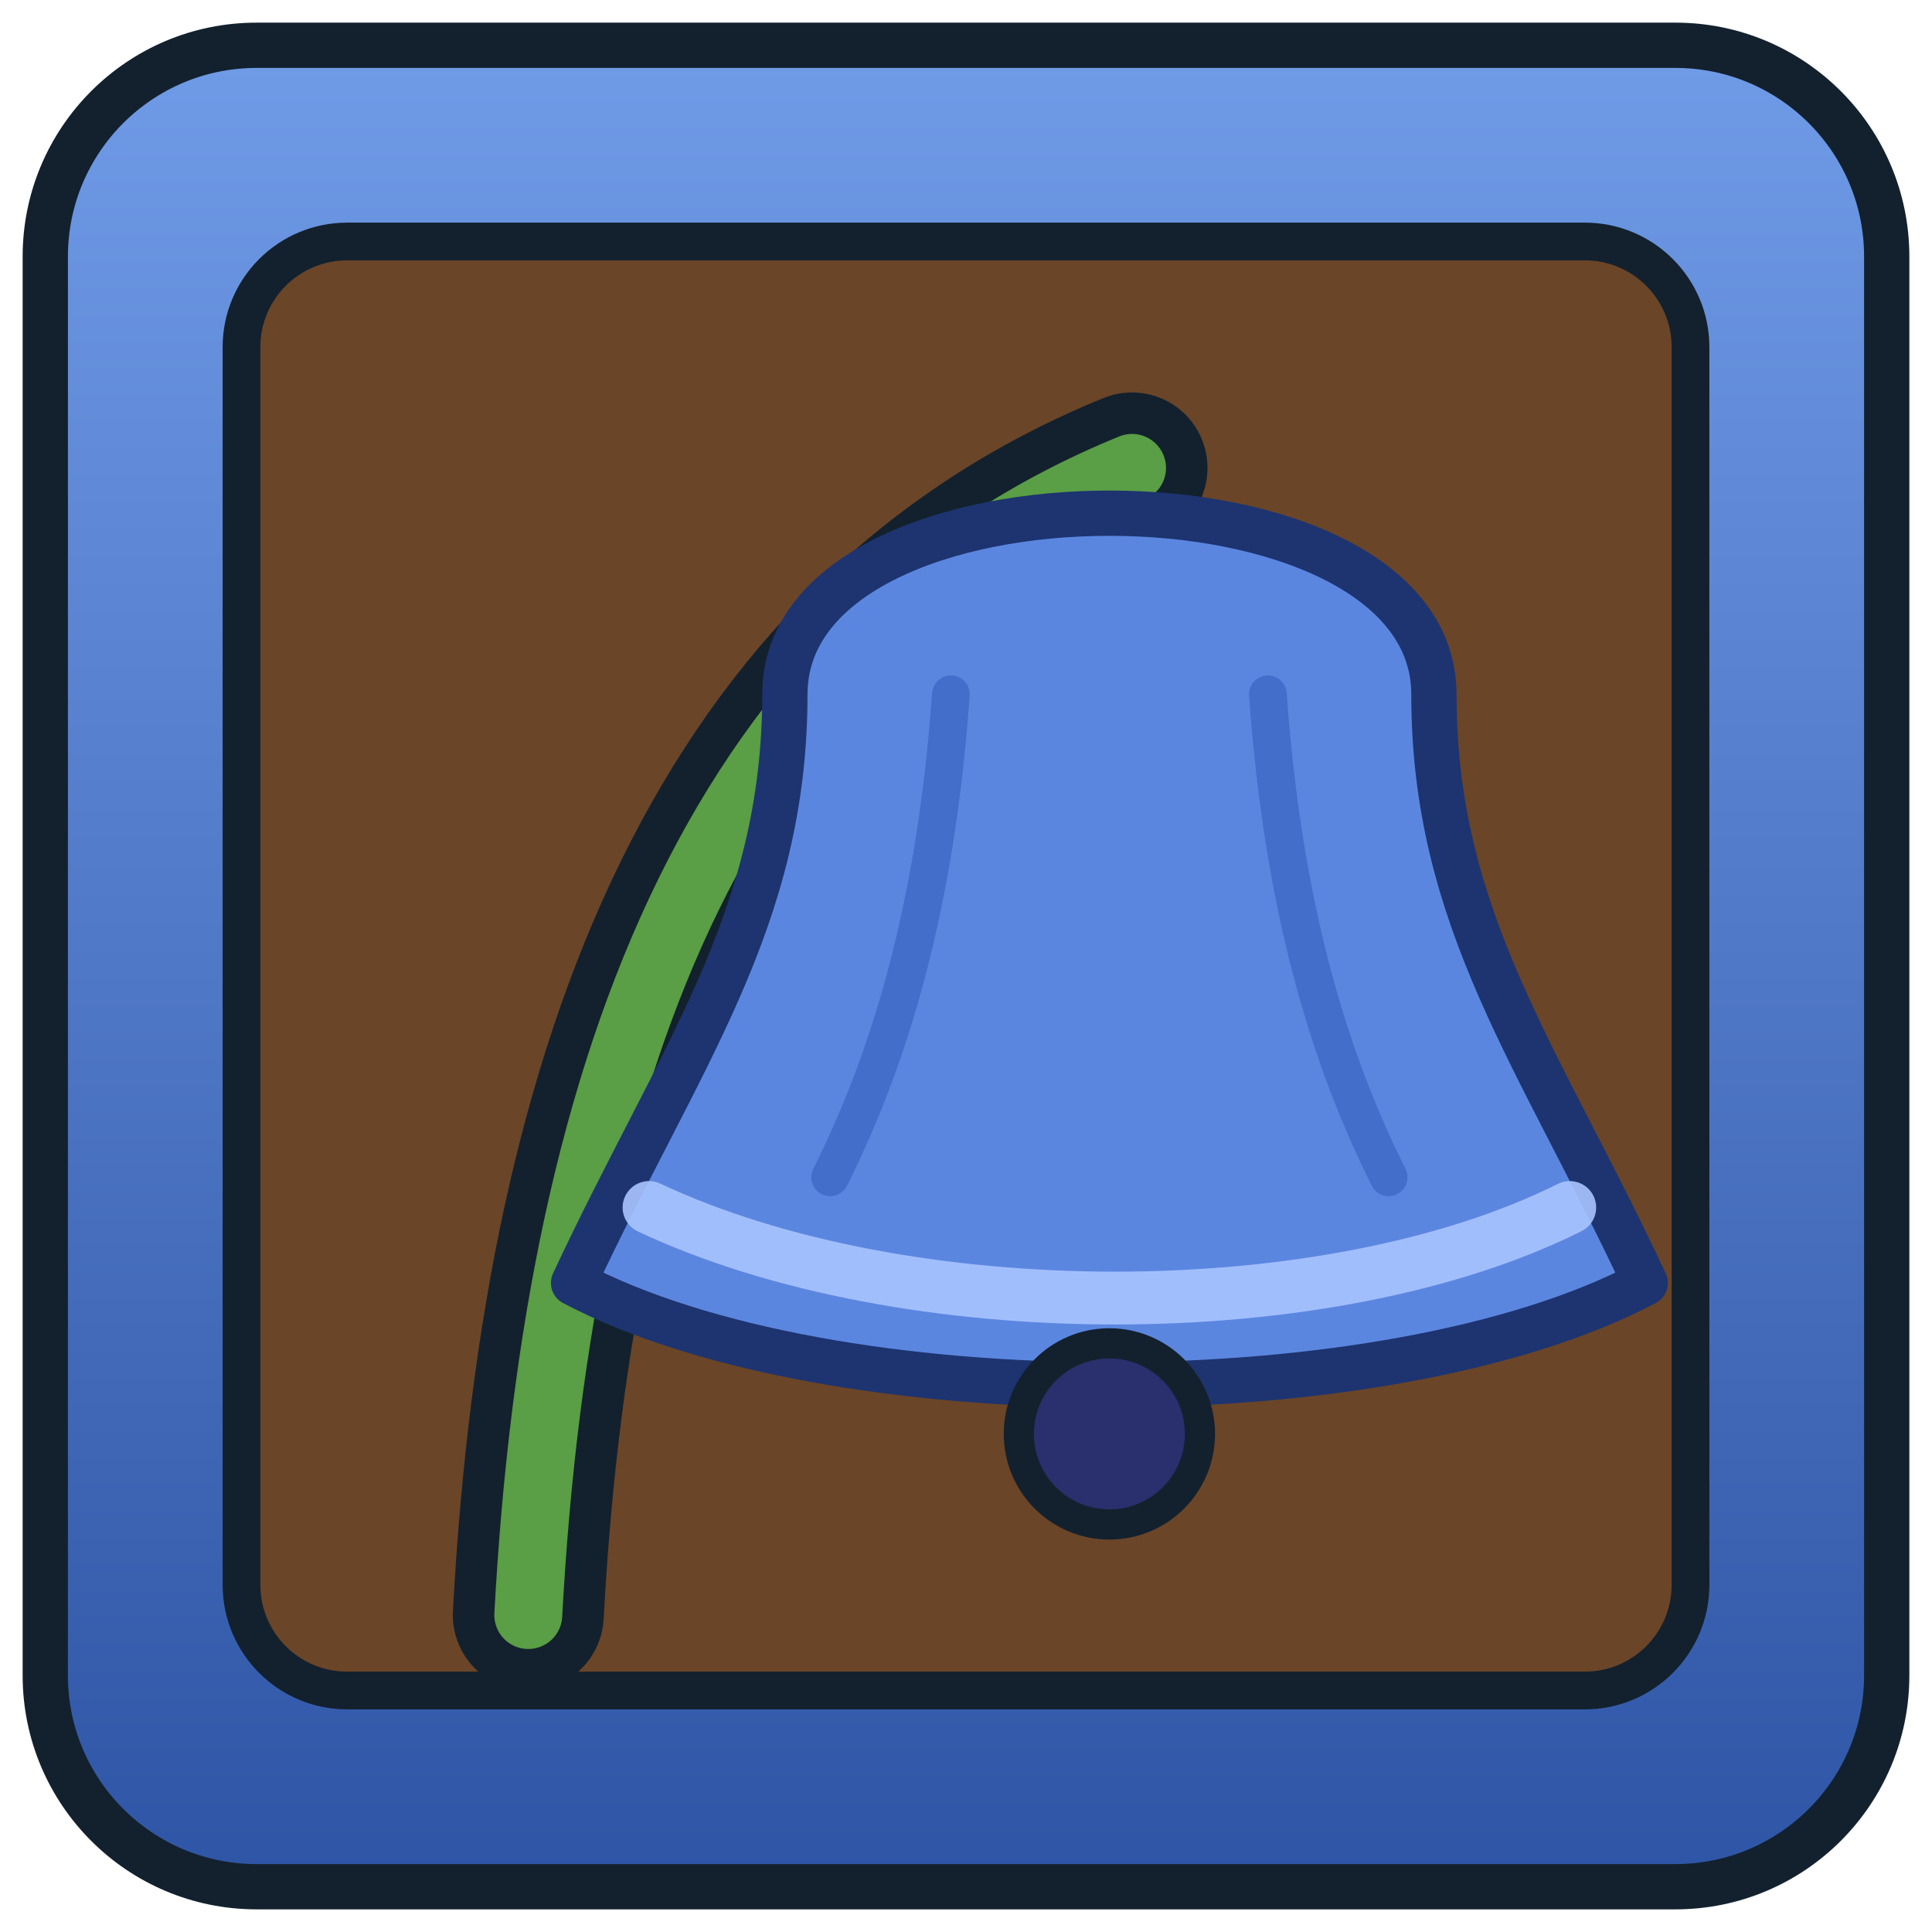
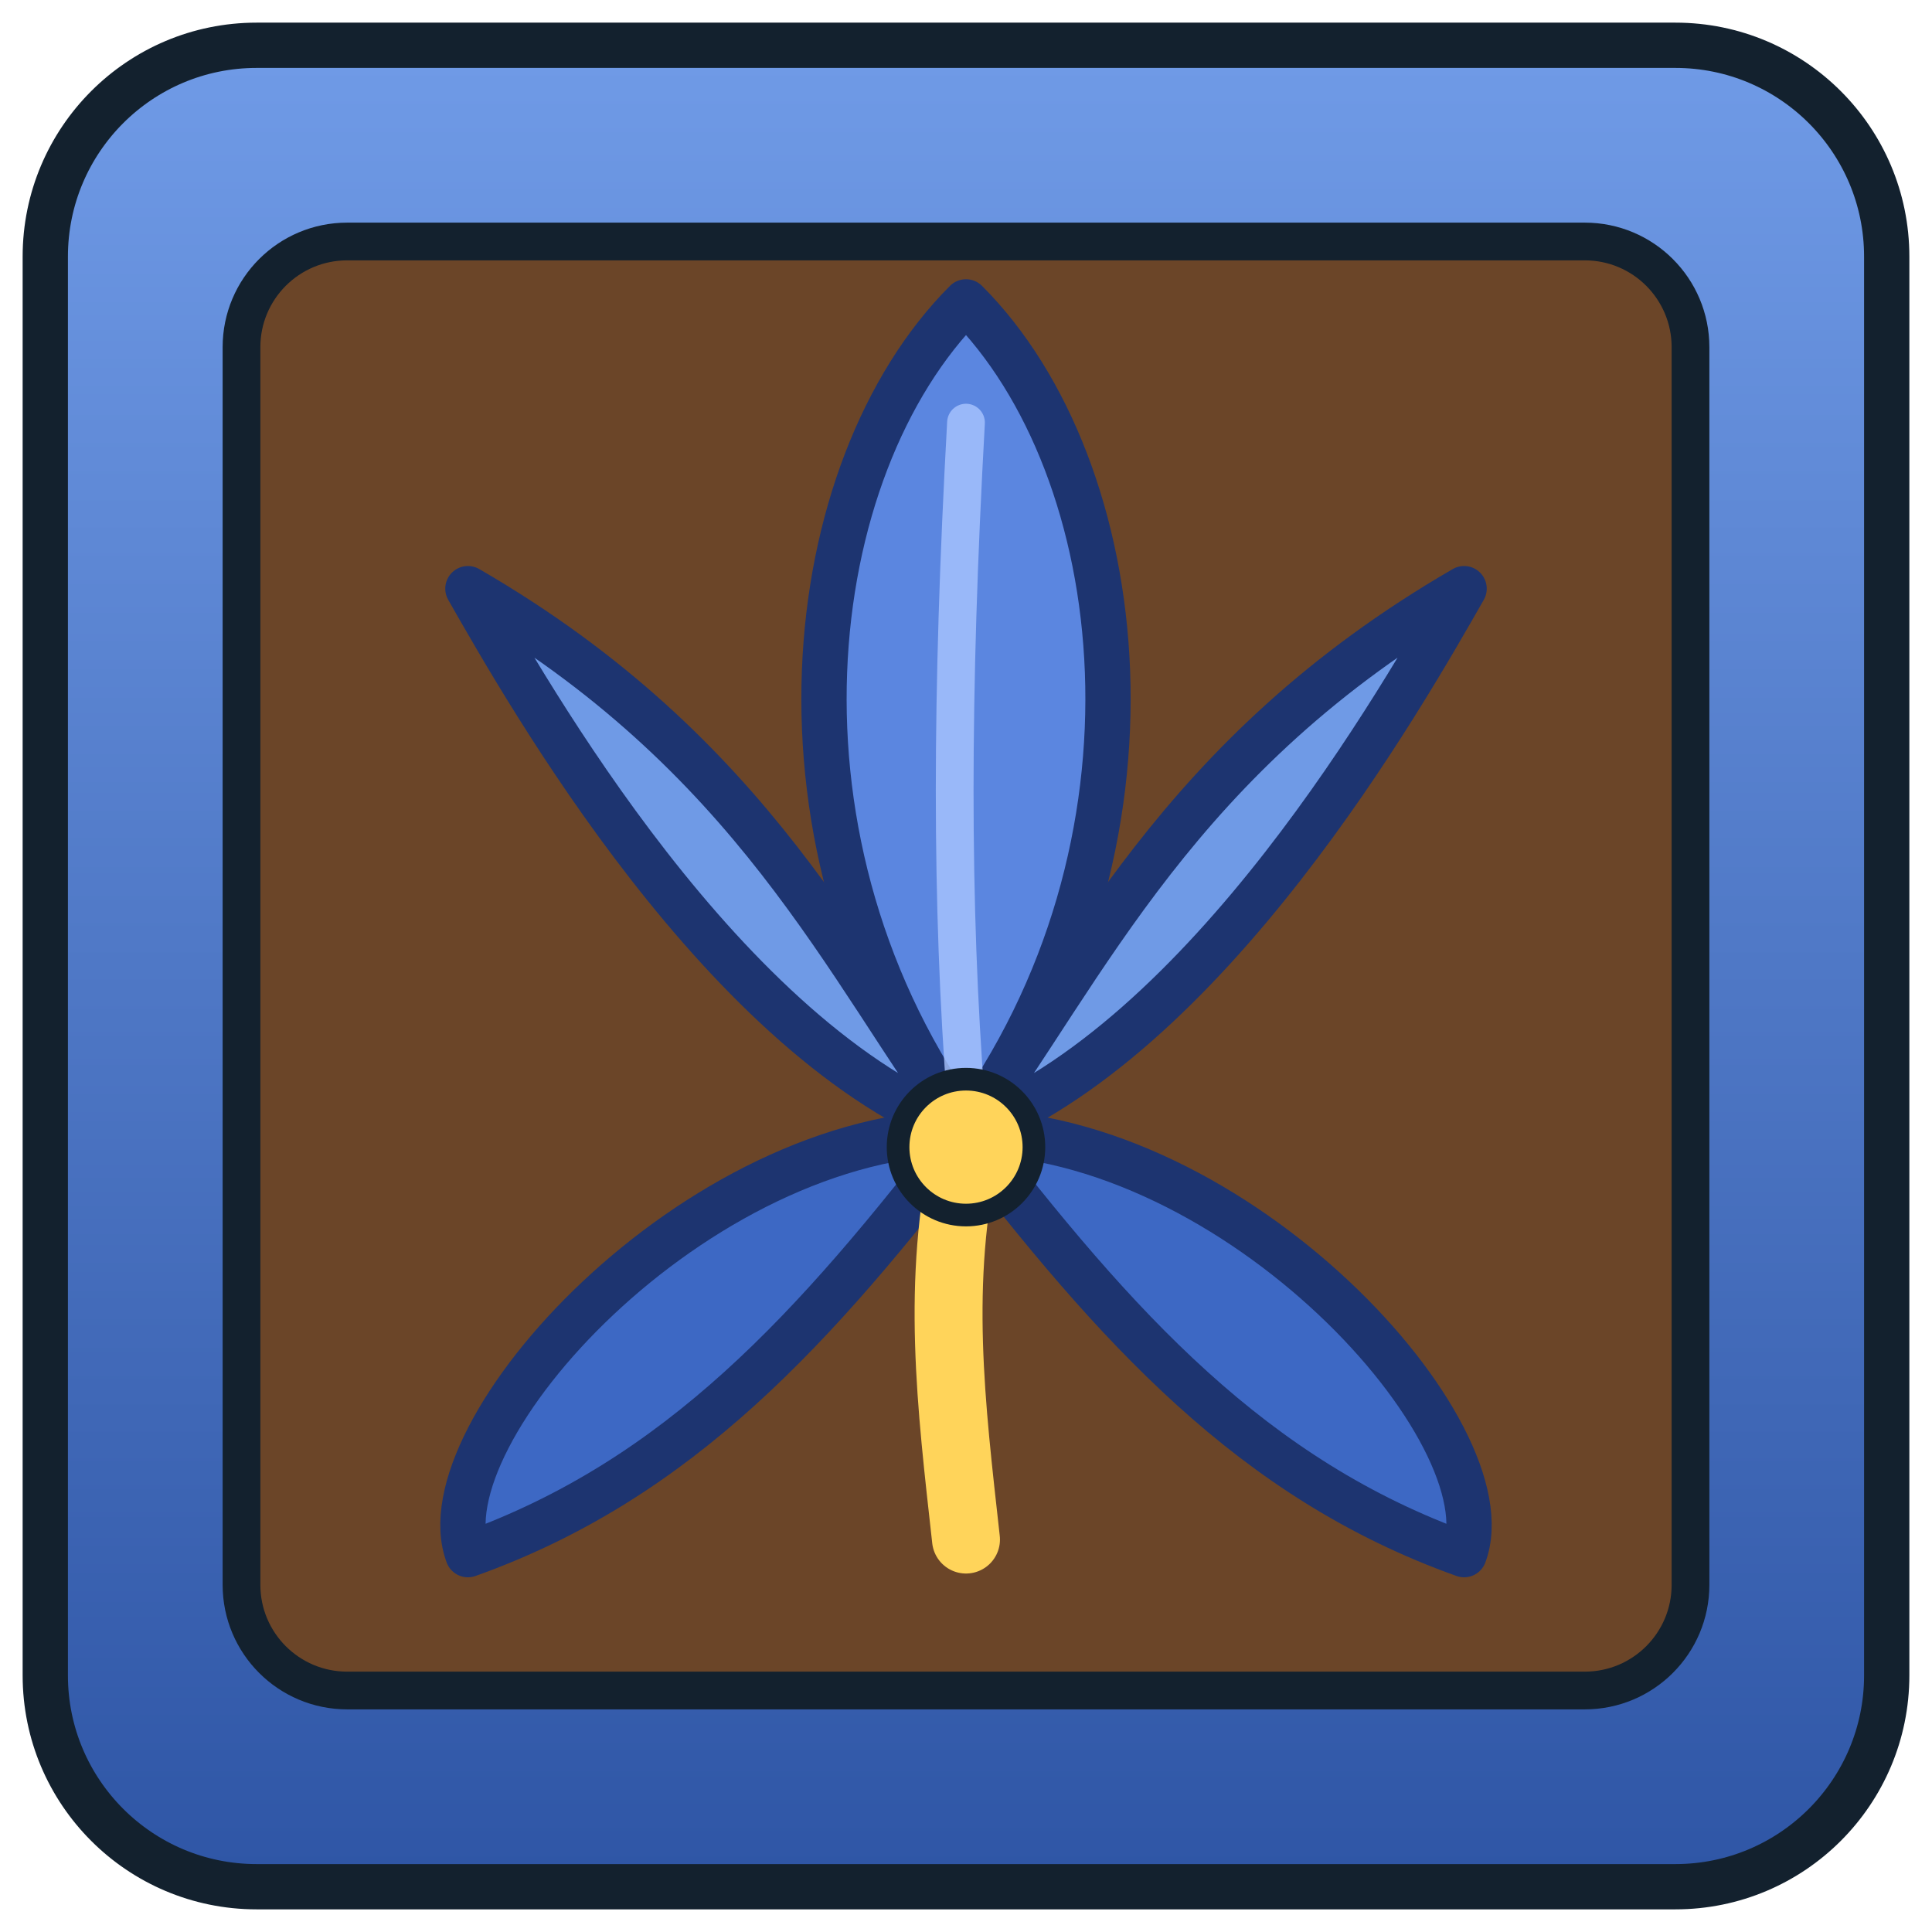
<svg xmlns="http://www.w3.org/2000/svg" viewBox="0 0 256 256" width="256" height="256">
  <defs>
    <linearGradient id="b" x1="0" y1="0" x2="0" y2="1">
      <stop offset="0" stop-color="#6f9ae6" />
      <stop offset="1" stop-color="#2f56a6" />
    </linearGradient>
    <clipPath id="c">
      <rect x="32" y="32" width="192" height="192" rx="14" />
    </clipPath>
  </defs>
  <rect x="6" y="6" width="244" height="244" rx="28" fill="url(#b)" stroke="#13212e" stroke-width="6" />
  <rect x="32" y="32" width="192" height="192" rx="14" fill="#6b4528" stroke="#13212e" stroke-width="5" />
  <g clip-path="url(#c)" stroke-linejoin="round" stroke-linecap="round">
-     <path d="M70 214 C74 140 96 84 150 62" fill="none" stroke="#13212e" stroke-width="20" />
-     <path d="M70 214 C74 140 96 84 150 62" fill="none" stroke="#5a9e45" stroke-width="9" />
-     <path d="M104 92 C104 60 190 60 190 92 C190 122 204 140 218 170 C184 188 110 188 76 170 C90 140 104 122 104 92 Z" fill="#5b86e0" stroke="#1d3470" stroke-width="6" />
-     <path d="M86 160 C120 176 176 176 208 160" fill="none" stroke="#a9c4ff" stroke-width="7" opacity="0.9" />
-     <path d="M126 92 C124 120 118 140 110 156 M168 92 C170 120 176 140 184 156" fill="none" stroke="#3d68c4" stroke-width="5" opacity="0.8" />
-     <circle cx="147" cy="190" r="12" fill="#2a2f6e" stroke="#13212e" stroke-width="4" />
+     <path d="M128 150 C92 150 56 190 62 206 C90 196 108 176 128 150 Z" fill="#3d68c4" stroke="#1d3470" stroke-width="6" />
+     <path d="M128 150 C164 150 200 190 194 206 C166 196 148 176 128 150 Z" fill="#3d68c4" stroke="#1d3470" stroke-width="6" />
+     <path d="M128 150 C96 138 70 92 62 78 C100 100 112 128 128 150 Z" fill="#6f9ae6" stroke="#1d3470" stroke-width="6" />
+     <path d="M128 150 C160 138 186 92 194 78 C156 100 144 128 128 150 Z" fill="#6f9ae6" stroke="#1d3470" stroke-width="6" />
+     <path d="M128 150 C100 112 106 62 128 40 C150 62 156 112 128 150 Z" fill="#5b86e0" stroke="#1d3470" stroke-width="6" />
+     <path d="M128 152 C124 170 126 186 128 204" fill="none" stroke="#ffd45a" stroke-width="9" stroke-linecap="round" />
+     <path d="M128 56 C126 92 126 120 128 146" fill="none" stroke="#a9c4ff" stroke-width="5" opacity="0.8" />
+     <circle cx="128" cy="152" r="9" fill="#ffd45a" stroke="#13212e" stroke-width="3" />
  </g>
</svg>
